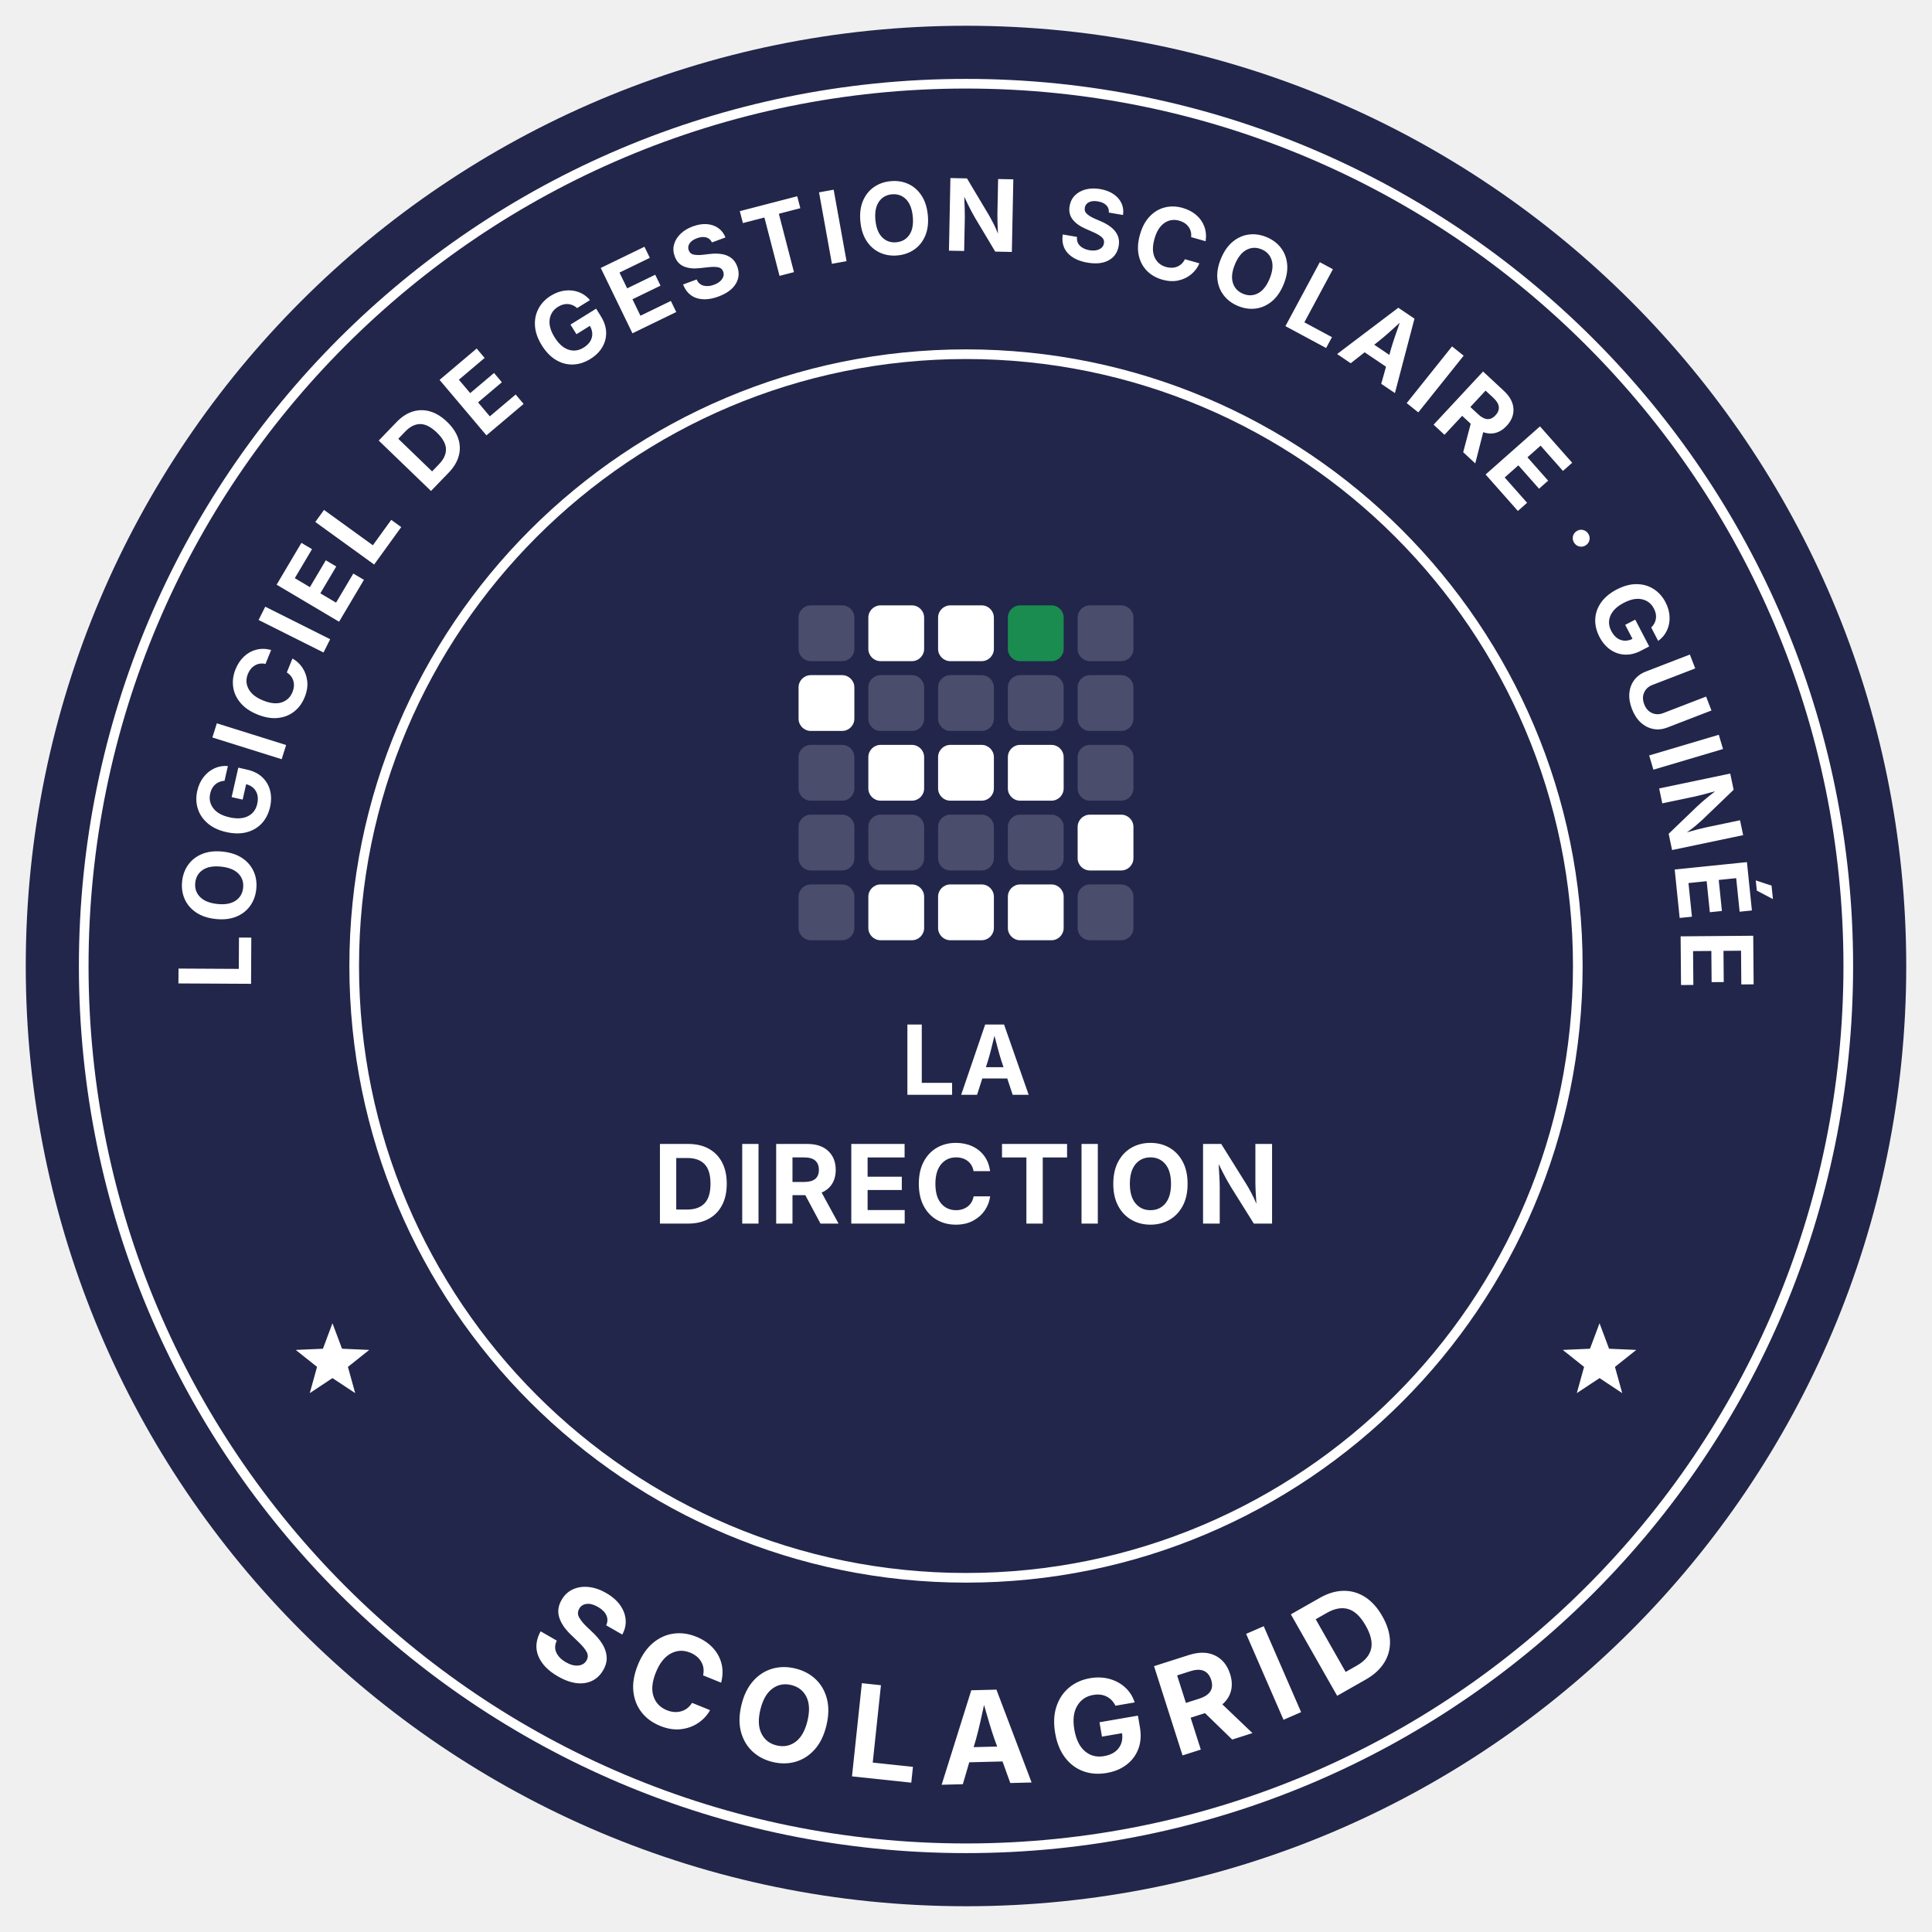
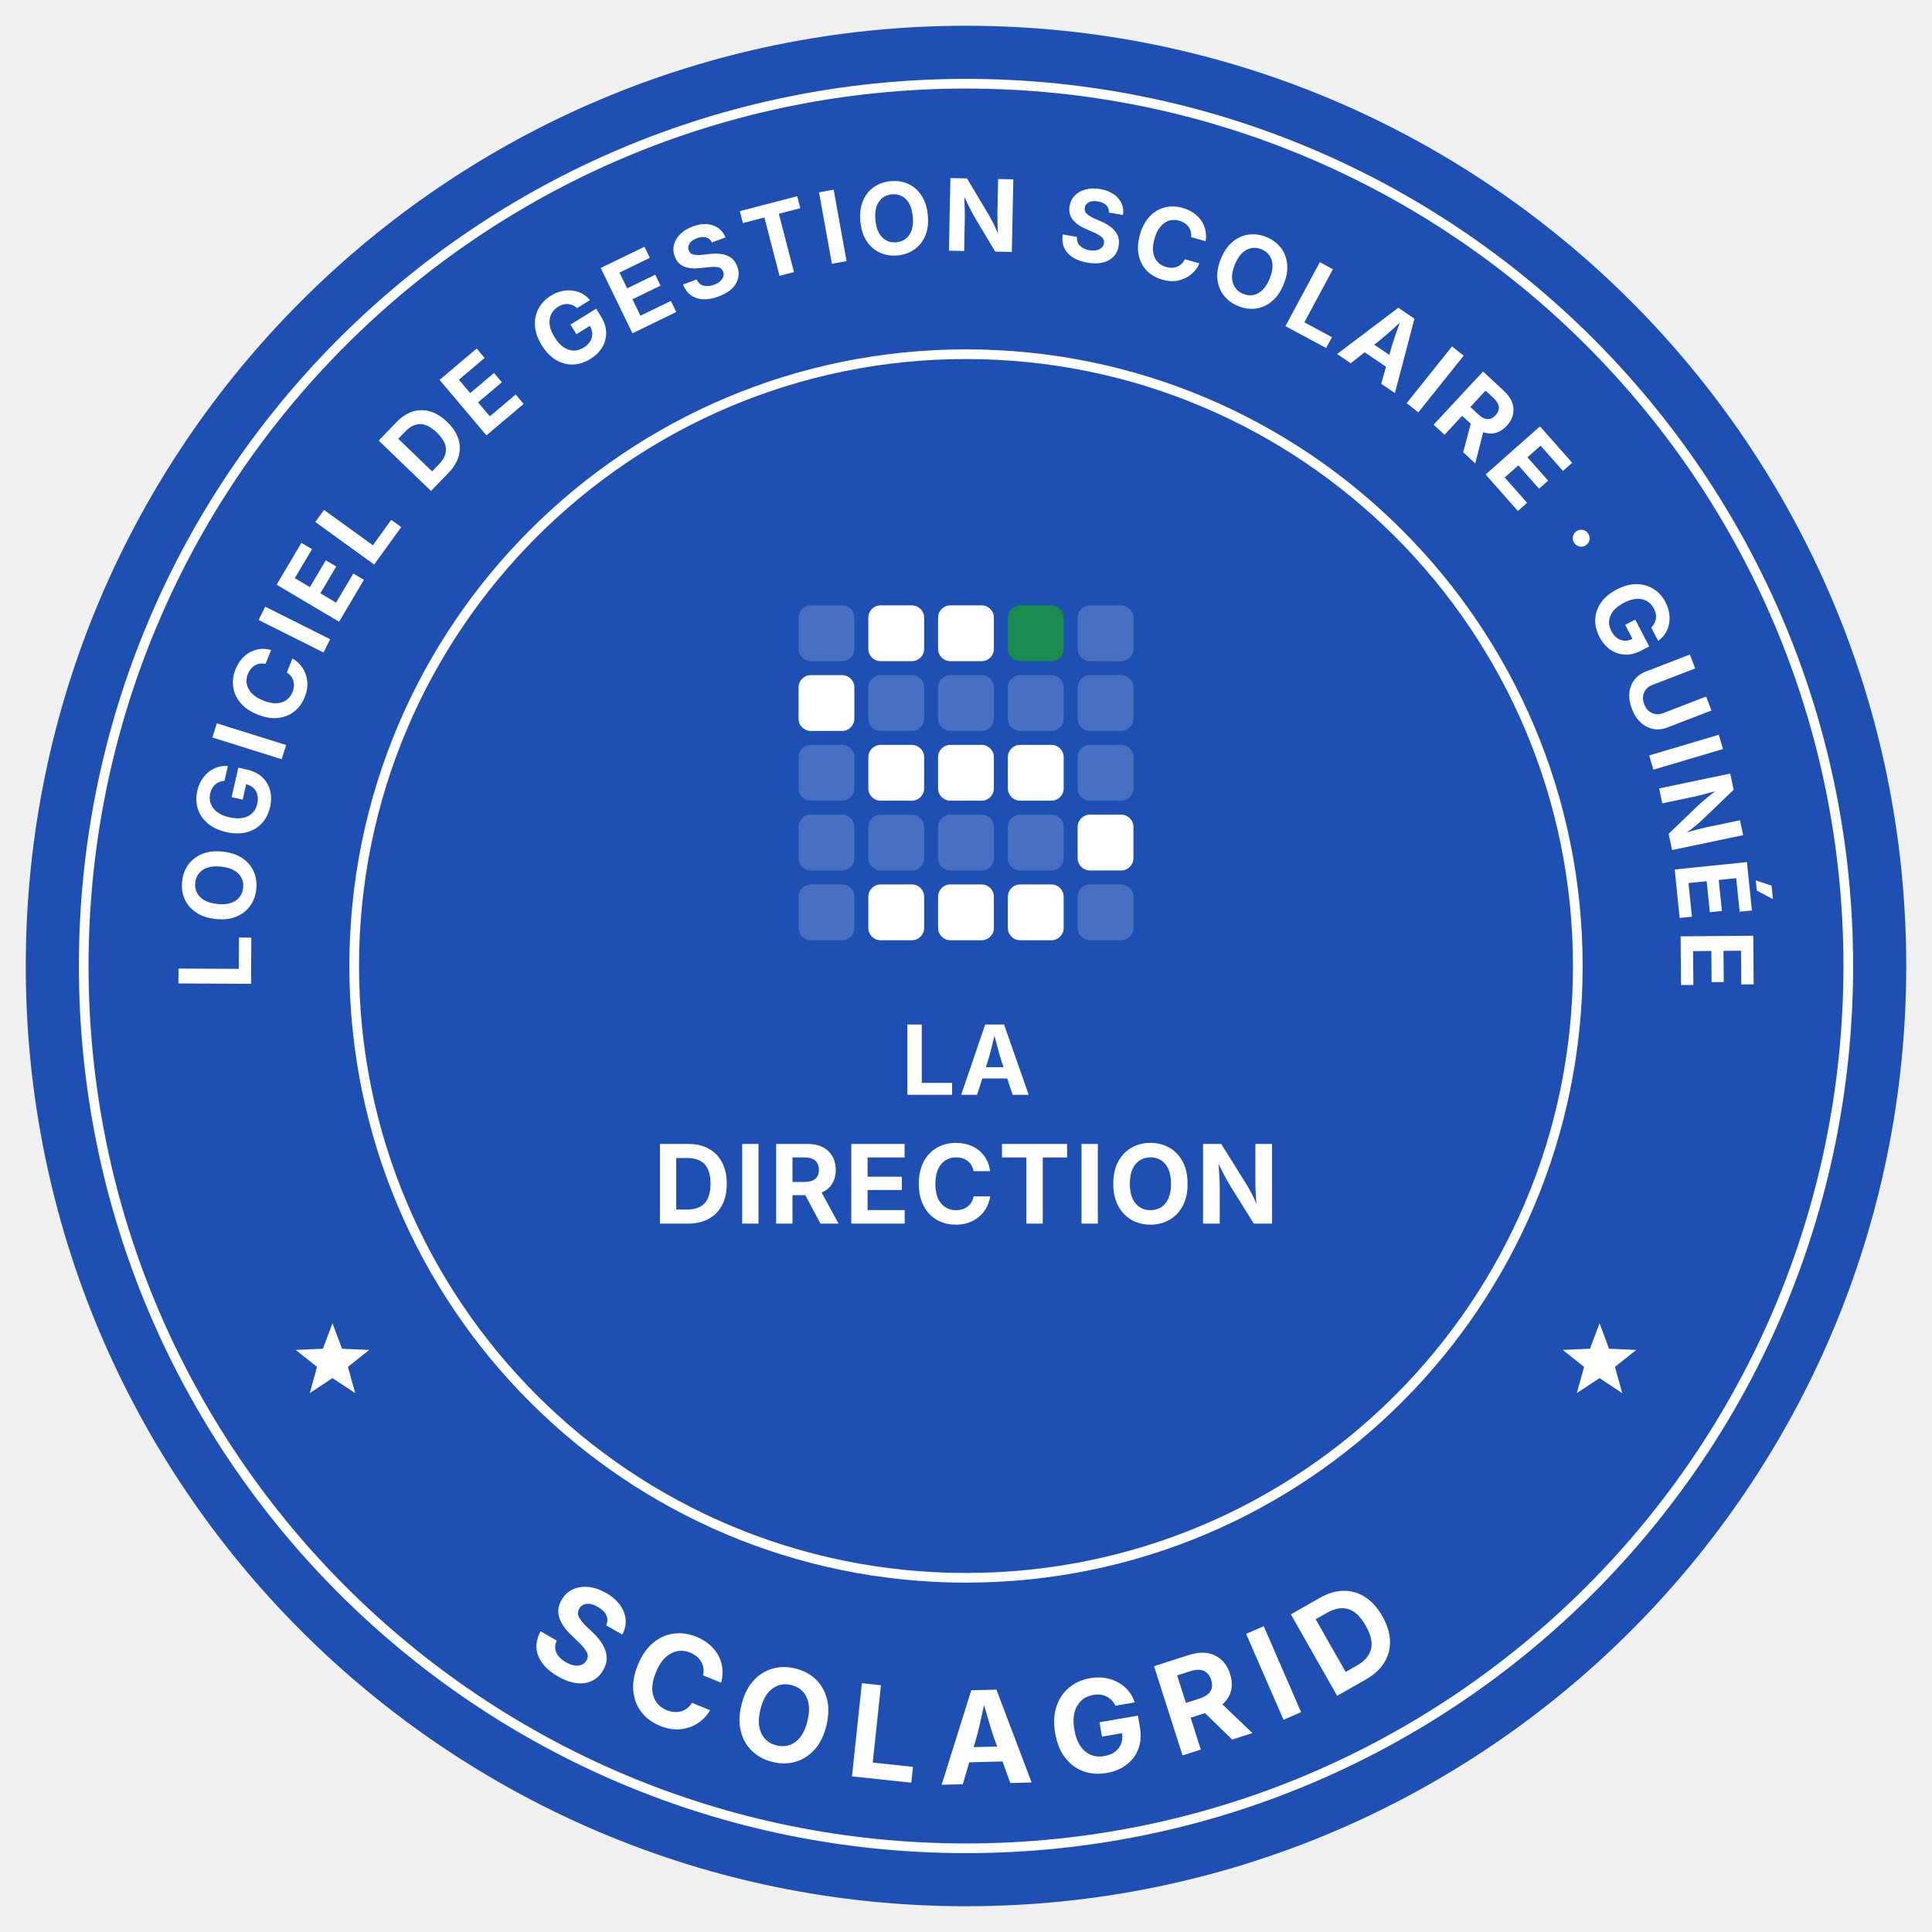
<svg xmlns="http://www.w3.org/2000/svg" viewBox="0 0 600 600" width="600" height="600">
-   <circle cx="300" cy="300" r="292" fill="#22264A" />
+   <circle cx="300" cy="300" r="292" fill="#1E50B4" />
  <g fill="none" stroke="#FFFFFF">
    <circle cx="300" cy="300" r="274" stroke-width="3" />
    <circle cx="300" cy="300" r="190" stroke-width="3" />
  </g>
  <path d="M77.967 305.533 55.414 305.412 55.439 300.795 74.162 300.896 74.214 291.163 78.044 291.183Z M79.586 276.184Q79.265 279.148 77.655 281.372Q76.044 283.596 73.322 284.695Q70.6 285.794 66.958 285.4Q63.301 285.005 60.869 283.349Q58.437 281.694 57.339 279.177Q56.24 276.66 56.561 273.696Q56.883 270.716 58.492 268.5Q60.102 266.283 62.832 265.185Q65.561 264.087 69.218 264.482Q72.875 264.877 75.292 266.532Q77.709 268.186 78.809 270.695Q79.908 273.204 79.586 276.184ZM75.507 275.743Q75.79 273.124 74.058 271.331Q72.326 269.538 68.714 269.147Q65.087 268.755 63.005 270.137Q60.922 271.518 60.639 274.136Q60.358 276.74 62.104 278.542Q63.85 280.345 67.462 280.735Q71.059 281.124 73.142 279.735Q75.226 278.346 75.507 275.743Z M83.873 250.614Q83.174 253.699 81.28 255.722Q79.386 257.745 76.567 258.472Q73.748 259.199 70.264 258.41Q66.707 257.604 64.474 255.677Q62.241 253.751 61.424 251.122Q60.607 248.492 61.263 245.599Q61.825 243.119 63.225 241.325Q64.625 239.532 66.576 238.624Q68.528 237.716 70.769 237.897L69.732 242.474Q68.045 242.588 66.87 243.595Q65.695 244.601 65.281 246.432Q64.705 248.971 66.232 251.001Q67.758 253.031 71.257 253.823Q74.756 254.616 77.018 253.468Q79.28 252.32 79.879 249.678Q80.411 247.33 79.475 245.706Q78.54 244.082 76.442 243.544L75.358 248.327L71.933 247.551L74.007 238.398L76.753 239.021Q79.647 239.676 81.443 241.372Q83.24 243.067 83.869 245.46Q84.499 247.853 83.873 250.614Z M67.34 224.628 88.86 231.376 87.479 235.781 65.958 229.033Z M94.619 216.522Q93.49 219.315 91.342 220.994Q89.194 222.672 86.281 222.973Q83.368 223.273 79.972 221.9Q76.562 220.522 74.671 218.272Q72.781 216.022 72.408 213.308Q72.036 210.594 73.147 207.844Q74.106 205.472 75.76 203.904Q77.414 202.336 79.577 201.773Q81.739 201.21 84.207 201.849L82.454 206.185Q80.637 205.793 79.174 206.647Q77.711 207.5 76.985 209.297Q75.998 211.739 77.201 213.972Q78.404 216.205 81.73 217.55Q85.127 218.922 87.498 218.125Q89.869 217.329 90.844 214.915Q91.565 213.133 91.111 211.488Q90.657 209.843 89.07 208.843L90.823 204.506Q92.677 205.533 93.909 207.354Q95.14 209.174 95.413 211.529Q95.685 213.884 94.619 216.522Z M82.378 188.41 102.543 198.511 100.475 202.639 80.31 192.538Z M105.304 193.08 85.906 181.574 93.606 168.594 96.899 170.548 91.555 179.557 96.242 182.337 101.185 174.005 104.426 175.928 99.484 184.26 104.366 187.156 109.725 178.121 113.019 180.075Z M116.195 175.321 97.922 162.102 100.628 158.361 115.798 169.336 121.503 161.45 124.606 163.695Z M139.358 146.769 133.852 152.479 117.618 136.822 123.176 131.059Q125.53 128.618 128.202 127.799Q130.874 126.98 133.602 127.781Q136.331 128.583 138.858 131.021Q141.397 133.469 142.302 136.172Q143.208 138.874 142.47 141.591Q141.733 144.307 139.358 146.769ZM134.191 146.392 136.335 144.169Q138.594 141.827 138.496 139.399Q138.399 136.97 135.664 134.333Q132.94 131.706 130.521 131.696Q128.101 131.687 125.853 134.018L123.688 136.263Z M151.069 135.204 136.51 117.978 148.037 108.237 150.509 111.161 142.509 117.923 146.026 122.085 153.425 115.831 155.858 118.71 148.459 124.963 152.123 129.299 160.146 122.518 162.618 125.443Z M183.372 111.459Q180.684 113.128 177.914 113.201Q175.143 113.273 172.646 111.777Q170.149 110.281 168.264 107.246Q166.34 104.148 166.143 101.205Q165.945 98.263 167.244 95.835Q168.542 93.407 171.063 91.842Q173.223 90.5 175.483 90.237Q177.743 89.974 179.76 90.725Q181.777 91.477 183.221 93.2L179.235 95.675Q177.969 94.555 176.427 94.426Q174.886 94.296 173.291 95.286Q171.08 96.66 170.707 99.172Q170.334 101.685 172.226 104.732Q174.119 107.78 176.525 108.584Q178.931 109.388 181.233 107.959Q183.278 106.689 183.777 104.882Q184.276 103.075 183.185 101.204L179.019 103.792L177.167 100.809L185.139 95.857L186.624 98.249Q188.19 100.769 188.244 103.239Q188.299 105.708 187.038 107.837Q185.776 109.966 183.372 111.459Z M196.414 103.51 186.564 83.221 200.14 76.63 201.812 80.075 192.39 84.65 194.769 89.552 203.484 85.321 205.13 88.712 196.416 92.943 198.895 98.049 208.345 93.461 210.017 96.906Z M223.136 92.086Q219.317 93.501 216.39 92.592Q213.462 91.683 212.131 88.351L216.346 86.789Q217.054 88.351 218.522 88.719Q219.99 89.087 221.736 88.44Q223.468 87.798 224.249 86.661Q225.031 85.524 224.583 84.318Q224.179 83.225 223.005 82.998Q221.831 82.771 219.942 82.987L217.398 83.267Q214.474 83.608 212.437 82.773Q210.4 81.938 209.548 79.638Q208.838 77.722 209.336 75.907Q209.834 74.092 211.335 72.632Q212.836 71.172 215.136 70.32Q217.478 69.453 219.521 69.608Q221.564 69.763 223.071 70.826Q224.579 71.89 225.297 73.739L221.109 75.29Q220.523 74.055 219.293 73.72Q218.063 73.384 216.445 73.984Q214.784 74.599 214.138 75.622Q213.491 76.644 213.886 77.708Q214.322 78.886 215.553 79.092Q216.783 79.298 218.253 79.125L220.342 78.884Q222.269 78.638 223.989 78.88Q225.709 79.123 227.002 80.04Q228.294 80.958 228.952 82.732Q230.019 85.613 228.508 88.135Q226.996 90.656 223.136 92.086Z M230.712 69.279 229.752 65.572 247.584 60.952 248.545 64.659 241.878 66.386 246.573 84.512 242.09 85.674 237.394 67.548Z M258.903 58.913 262.902 81.109 258.359 81.928 254.359 59.732Z M278.777 79.321Q275.809 79.606 273.306 78.478Q270.802 77.351 269.176 74.907Q267.549 72.463 267.199 68.817Q266.847 65.155 267.977 62.439Q269.107 59.722 271.35 58.138Q273.592 56.554 276.56 56.268Q279.544 55.981 282.04 57.11Q284.536 58.238 286.163 60.69Q287.79 63.141 288.142 66.802Q288.494 70.464 287.363 73.165Q286.231 75.867 283.996 77.45Q281.761 79.034 278.777 79.321ZM278.385 75.238Q281.006 74.986 282.413 72.927Q283.819 70.868 283.471 67.252Q283.122 63.62 281.348 61.86Q279.575 60.099 276.953 60.351Q274.346 60.602 272.934 62.677Q271.522 64.751 271.869 68.367Q272.216 71.968 273.997 73.728Q275.778 75.488 278.385 75.238Z M294.704 77.848 295.158 55.299 300.304 55.403 307.202 66.957Q307.845 68.075 308.53 69.414Q309.214 70.752 309.92 72.538Q309.833 70.871 309.783 69.197Q309.734 67.523 309.756 66.418L309.974 55.598L314.696 55.693L314.241 78.242L309.081 78.138L302.812 67.656Q302.212 66.63 301.702 65.665Q301.191 64.701 300.661 63.608Q300.13 62.515 299.462 61.094Q299.542 63.139 299.598 64.858Q299.655 66.578 299.634 67.577L299.426 77.943Z M337.696 81.562Q333.683 80.872 331.605 78.618Q329.527 76.364 330.045 72.814L334.476 73.575Q334.306 75.281 335.392 76.335Q336.477 77.39 338.312 77.705Q340.132 78.018 341.378 77.426Q342.624 76.833 342.842 75.565Q343.04 74.417 342.138 73.632Q341.236 72.847 339.493 72.087L337.151 71.055Q334.45 69.884 333.106 68.141Q331.762 66.397 332.177 63.98Q332.524 61.966 333.864 60.645Q335.204 59.324 337.235 58.813Q339.266 58.302 341.683 58.717Q344.144 59.14 345.834 60.299Q347.524 61.457 348.296 63.133Q349.068 64.809 348.762 66.768L344.361 66.012Q344.472 64.649 343.576 63.742Q342.68 62.836 340.979 62.544Q339.234 62.244 338.162 62.804Q337.09 63.365 336.898 64.484Q336.685 65.722 337.647 66.517Q338.608 67.312 339.967 67.899L341.896 68.737Q343.686 69.49 345.053 70.562Q346.421 71.634 347.079 73.076Q347.737 74.517 347.417 76.382Q346.897 79.411 344.325 80.835Q341.753 82.259 337.696 81.562Z M360.946 86.844Q358.048 86.022 356.148 84.066Q354.249 82.111 353.637 79.247Q353.026 76.383 354.026 72.859Q355.031 69.321 357.065 67.199Q359.099 65.078 361.757 64.416Q364.415 63.755 367.269 64.565Q369.73 65.263 371.466 66.739Q373.203 68.216 373.995 70.305Q374.786 72.394 374.417 74.917L369.917 73.64Q370.111 71.791 369.106 70.428Q368.1 69.065 366.236 68.536Q363.703 67.817 361.611 69.253Q359.52 70.689 358.541 74.14Q357.54 77.664 358.587 79.936Q359.634 82.208 362.138 82.918Q363.988 83.443 365.574 82.816Q367.16 82.188 367.985 80.503L372.485 81.78Q371.663 83.733 369.985 85.153Q368.308 86.573 365.995 87.097Q363.683 87.621 360.946 86.844Z M384.492 95.034Q381.735 93.898 380.05 91.73Q378.365 89.562 378.071 86.641Q377.777 83.72 379.173 80.334Q380.575 76.933 382.844 75.061Q385.114 73.189 387.838 72.838Q390.561 72.487 393.318 73.623Q396.089 74.765 397.767 76.931Q399.444 79.096 399.736 82.024Q400.027 84.952 398.625 88.352Q397.223 91.753 394.959 93.611Q392.695 95.469 389.979 95.823Q387.262 96.177 384.492 95.034ZM386.055 91.242Q388.49 92.246 390.696 91.084Q392.902 89.922 394.287 86.564Q395.677 83.191 394.933 80.805Q394.189 78.419 391.754 77.416Q389.333 76.418 387.114 77.59Q384.896 78.763 383.511 82.122Q382.132 85.466 382.883 87.855Q383.634 90.244 386.055 91.242Z M399.202 101.284 409.882 81.419 413.948 83.605 405.082 100.097 413.654 104.706 411.841 108.079Z M415.254 109.953 434.26 95.573 439.278 98.961 433.206 122.074 428.953 119.203 430.441 113.888 423.805 109.407 419.482 112.808ZM426.783 107.053 431.475 110.221 432.045 108.159Q432.559 106.424 433.234 104.45Q433.909 102.477 434.707 100.24Q432.939 101.858 431.386 103.239Q429.832 104.619 428.457 105.736Z M454.554 110.461 440.466 128.074 436.861 125.191 450.948 107.578Z M445.219 131.888 460.578 115.372 467.018 121.361Q469.834 123.979 470.014 126.886Q470.195 129.793 467.927 132.231Q466.35 133.927 464.478 134.429Q462.606 134.931 460.63 134.21L458.155 143.918L454.409 140.434L456.744 131.609L454.084 129.135L448.6 135.032ZM456.63 126.397 459.069 128.665Q462.106 131.489 464.435 128.984Q465.6 127.732 465.47 126.371Q465.341 125.01 463.789 123.567L461.361 121.309Z M461.366 147.359 478.256 132.413 488.257 143.714 485.39 146.252 478.448 138.408 474.367 142.019 480.787 149.274 477.965 151.772 471.545 144.517 467.294 148.279 474.255 156.146 471.388 158.683Z M488.914 168.636Q488.283 167.728 488.466 166.679Q488.649 165.63 489.557 164.999Q490.464 164.368 491.511 164.562Q492.558 164.756 493.189 165.663Q493.82 166.57 493.637 167.619Q493.454 168.668 492.547 169.299Q491.639 169.93 490.592 169.736Q489.545 169.543 488.914 168.636Z M496.747 197.822Q495.284 195.017 495.42 192.249Q495.555 189.481 497.234 187.103Q498.913 184.725 502.08 183.073Q505.314 181.386 508.263 181.41Q511.212 181.434 513.536 182.91Q515.86 184.387 517.232 187.017Q518.408 189.272 518.501 191.545Q518.594 193.819 517.694 195.774Q516.793 197.729 514.967 199.04L512.797 194.879Q514.009 193.701 514.253 192.173Q514.498 190.646 513.63 188.982Q512.426 186.673 509.948 186.113Q507.471 185.553 504.29 187.212Q501.11 188.872 500.128 191.211Q499.145 193.55 500.398 195.952Q501.512 198.086 503.276 198.719Q505.04 199.352 506.987 198.405L504.719 194.057L507.833 192.433L512.173 200.753L509.677 202.055Q507.047 203.428 504.58 203.297Q502.113 203.167 500.085 201.749Q498.057 200.332 496.747 197.822Z M506.82 220.196Q505.806 217.57 506.014 215.25Q506.222 212.931 507.535 211.183Q508.848 209.435 511.15 208.547L524.806 203.277L526.468 207.584L513.165 212.718Q511.33 213.426 510.597 215.08Q509.864 216.734 510.632 218.725Q511.395 220.702 513.049 221.435Q514.703 222.168 516.539 221.459L529.841 216.326L531.509 220.647L517.853 225.917Q515.551 226.805 513.399 226.378Q511.247 225.951 509.535 224.373Q507.822 222.795 506.82 220.196Z M535.098 232.616 513.477 239.034 512.163 234.608 533.784 228.19Z M515.266 244.865 537.34 240.236 538.396 245.273 528.69 254.593Q527.745 255.472 526.595 256.44Q525.445 257.408 523.864 258.497Q525.468 258.037 527.088 257.612Q528.708 257.187 529.79 256.961L540.382 254.739L541.351 259.361L519.278 263.991L518.218 258.939L527.021 250.473Q527.887 249.658 528.711 248.943Q529.536 248.229 530.482 247.466Q531.427 246.703 532.662 245.733Q530.687 246.271 529.024 246.712Q527.362 247.154 526.384 247.359L516.236 249.488Z M520.092 270.037 542.528 267.738 544.067 282.751 540.257 283.141 539.189 272.721 533.769 273.277 534.756 282.914 531.007 283.298 530.019 273.661 524.372 274.24 525.443 284.69 521.634 285.08ZM545.271 273.422 550.169 275.035 550.598 279.221 545.596 276.584Z M521.931 290.79 544.484 290.603 544.609 305.694 540.78 305.726 540.693 295.251 535.244 295.296 535.324 304.984 531.555 305.015 531.475 295.328 525.799 295.375 525.886 305.879 522.057 305.911Z" fill="#FFFFFF" />
  <path d="M173.263 520.618Q168.709 517.997 167.196 514.343Q165.682 510.688 167.889 506.618L172.917 509.512Q171.951 511.502 172.797 513.263Q173.644 515.023 175.726 516.221Q177.791 517.41 179.563 517.247Q181.336 517.084 182.164 515.645Q182.914 514.342 182.171 512.99Q181.428 511.638 179.655 509.942L177.278 507.65Q174.527 505.03 173.676 502.32Q172.824 499.61 174.402 496.868Q175.717 494.583 177.929 493.579Q180.14 492.576 182.827 492.861Q185.514 493.145 188.256 494.723Q191.049 496.331 192.581 498.486Q194.113 500.64 194.302 503.014Q194.49 505.387 193.248 507.624L188.254 504.75Q188.996 503.149 188.314 501.652Q187.631 500.155 185.702 499.045Q183.721 497.905 182.174 498.107Q180.626 498.309 179.895 499.579Q179.087 500.984 179.898 502.375Q180.709 503.765 182.093 505.08L184.056 506.954Q185.89 508.663 187.069 510.569Q188.247 512.476 188.403 514.515Q188.559 516.554 187.342 518.67Q185.364 522.106 181.616 522.687Q177.867 523.268 173.263 520.618Z M205.007 535.99Q201.405 534.531 199.241 531.758Q197.077 528.984 196.692 525.225Q196.308 521.466 198.082 517.085Q199.864 512.686 202.769 510.249Q205.674 507.812 209.176 507.334Q212.678 506.856 216.226 508.293Q219.286 509.532 221.307 511.668Q223.329 513.804 224.053 516.595Q224.777 519.385 223.951 522.57L218.357 520.304Q218.864 517.959 217.765 516.071Q216.665 514.182 214.348 513.243Q211.198 511.967 208.315 513.518Q205.432 515.068 203.694 519.358Q201.92 523.739 202.945 526.799Q203.971 529.86 207.085 531.121Q209.384 532.052 211.506 531.468Q213.629 530.885 214.922 528.837L220.515 531.103Q219.188 533.495 216.838 535.082Q214.488 536.67 211.449 537.019Q208.41 537.368 205.007 535.99Z M239.927 547.196Q236.188 546.287 233.614 543.853Q231.04 541.418 230.092 537.751Q229.144 534.083 230.26 529.491Q231.381 524.879 233.909 522.046Q236.436 519.213 239.841 518.231Q243.245 517.25 246.984 518.158Q250.741 519.071 253.306 521.504Q255.871 523.936 256.816 527.613Q257.762 531.29 256.641 535.902Q255.52 540.513 252.997 543.327Q250.474 546.141 247.08 547.125Q243.685 548.109 239.927 547.196ZM241.177 542.053Q244.479 542.855 247.065 540.941Q249.651 539.027 250.758 534.472Q251.869 529.898 250.453 527.001Q249.036 524.104 245.734 523.302Q242.45 522.504 239.851 524.435Q237.251 526.365 236.144 530.92Q235.042 535.456 236.468 538.356Q237.894 541.255 241.177 542.053Z M264.592 551.669 267.661 522.73 273.585 523.358 271.037 547.384 283.526 548.708 283.005 553.622Z M292.435 554.272 301.64 524.929 309.45 524.732 320.376 553.567 313.757 553.734 311.341 547.035 301.012 547.295 299.015 554.106ZM302.378 542.591 309.681 542.407 308.736 539.813Q307.977 537.605 307.209 535.026Q306.44 532.447 305.604 529.498Q304.957 532.523 304.359 535.137Q303.761 537.75 303.152 539.954Z M343.714 550.607Q339.691 551.3 336.343 550.044Q332.995 548.788 330.734 545.788Q328.473 542.789 327.691 538.247Q326.891 533.608 328.082 529.994Q329.272 526.38 332.002 524.106Q334.732 521.832 338.504 521.182Q341.738 520.624 344.568 521.405Q347.398 522.186 349.445 524.063Q351.493 525.939 352.385 528.699L346.418 529.727Q345.447 527.774 343.667 526.872Q341.886 525.97 339.499 526.381Q336.189 526.952 334.525 529.775Q332.861 532.599 333.647 537.161Q334.433 541.722 336.921 543.85Q339.408 545.978 342.854 545.384Q345.914 544.857 347.387 542.938Q348.86 541.02 348.462 538.254L342.226 539.329L341.457 534.863L353.39 532.807L354.007 536.387Q354.657 540.159 353.526 543.139Q352.394 546.119 349.854 548.053Q347.313 549.987 343.714 550.607Z M367.248 545.161 358.397 517.438 369.208 513.987Q373.934 512.478 377.316 514.115Q380.699 515.751 382.006 519.845Q382.914 522.691 382.294 525.114Q381.673 527.537 379.612 529.302L388.961 538.229L382.673 540.237L374.228 532.025L369.763 533.451L372.923 543.349ZM368.296 528.855 372.389 527.548Q377.487 525.921 376.145 521.716Q375.473 519.613 373.861 518.898Q372.249 518.182 369.644 519.014L365.569 520.315Z M392.461 505.035 404.072 531.72 398.609 534.096 386.998 507.411Z M424.164 521.589 415.267 526.647 400.884 501.348 409.866 496.242Q413.67 494.08 417.276 494.04Q420.882 494.001 423.966 495.988Q427.051 497.976 429.29 501.915Q431.539 505.871 431.674 509.546Q431.809 513.222 429.905 516.315Q428.001 519.408 424.164 521.589ZM417.907 519.238 421.371 517.268Q425.021 515.193 425.786 512.152Q426.551 509.111 424.128 504.849Q421.715 500.604 418.724 499.71Q415.733 498.815 412.099 500.881L408.602 502.87Z" fill="#FFFFFF" />
  <polygon points="496.75,410.94 499.71,418.86 508.16,419.23 501.54,424.50 503.80,432.65 496.75,427.98 489.69,432.65 491.95,424.50 485.33,419.23 493.78,418.86" fill="#FFFFFF" />
  <polygon points="103.25,410.94 106.22,418.86 114.67,419.23 108.05,424.50 110.31,432.65 103.25,427.98 96.20,432.65 98.46,424.50 91.84,419.23 100.29,418.86" fill="#FFFFFF" />
  <rect x="248.00" y="188.00" width="17.33" height="17.33" rx="3.81" fill="rgba(255,255,255,0.18)" />
  <rect x="269.67" y="188.00" width="17.33" height="17.33" rx="3.81" fill="#FFFFFF" />
  <rect x="291.33" y="188.00" width="17.33" height="17.33" rx="3.81" fill="#FFFFFF" />
  <rect x="313.00" y="188.00" width="17.33" height="17.33" rx="3.81" fill="#1A8C50" />
  <rect x="334.67" y="188.00" width="17.33" height="17.33" rx="3.81" fill="rgba(255,255,255,0.18)" />
  <rect x="248.00" y="209.67" width="17.33" height="17.33" rx="3.81" fill="#FFFFFF" />
  <rect x="269.67" y="209.67" width="17.33" height="17.33" rx="3.81" fill="rgba(255,255,255,0.18)" />
  <rect x="291.33" y="209.67" width="17.33" height="17.33" rx="3.81" fill="rgba(255,255,255,0.18)" />
  <rect x="313.00" y="209.67" width="17.33" height="17.33" rx="3.81" fill="rgba(255,255,255,0.18)" />
  <rect x="334.67" y="209.67" width="17.33" height="17.33" rx="3.81" fill="rgba(255,255,255,0.18)" />
  <rect x="248.00" y="231.33" width="17.33" height="17.33" rx="3.81" fill="rgba(255,255,255,0.18)" />
  <rect x="269.67" y="231.33" width="17.33" height="17.33" rx="3.81" fill="#FFFFFF" />
  <rect x="291.33" y="231.33" width="17.33" height="17.33" rx="3.81" fill="#FFFFFF" />
  <rect x="313.00" y="231.33" width="17.33" height="17.33" rx="3.81" fill="#FFFFFF" />
  <rect x="334.67" y="231.33" width="17.33" height="17.33" rx="3.81" fill="rgba(255,255,255,0.18)" />
  <rect x="248.00" y="253.00" width="17.33" height="17.33" rx="3.81" fill="rgba(255,255,255,0.18)" />
  <rect x="269.67" y="253.00" width="17.33" height="17.33" rx="3.81" fill="rgba(255,255,255,0.18)" />
  <rect x="291.33" y="253.00" width="17.33" height="17.33" rx="3.81" fill="rgba(255,255,255,0.18)" />
  <rect x="313.00" y="253.00" width="17.33" height="17.33" rx="3.81" fill="rgba(255,255,255,0.18)" />
  <rect x="334.67" y="253.00" width="17.33" height="17.33" rx="3.81" fill="#FFFFFF" />
  <rect x="248.00" y="274.67" width="17.33" height="17.33" rx="3.81" fill="rgba(255,255,255,0.18)" />
  <rect x="269.67" y="274.67" width="17.33" height="17.33" rx="3.81" fill="#FFFFFF" />
  <rect x="291.33" y="274.67" width="17.33" height="17.33" rx="3.81" fill="#FFFFFF" />
  <rect x="313.00" y="274.67" width="17.33" height="17.33" rx="3.81" fill="#FFFFFF" />
  <rect x="334.67" y="274.67" width="17.33" height="17.33" rx="3.81" fill="rgba(255,255,255,0.18)" />
  <path d="M281.797 340.0V318.174H286.265V336.294H295.684V340.0Z M298.5 340.0 305.957 318.174H311.816L319.462 340.0H314.497L312.812 334.932H305.063L303.437 340.0ZM306.176 331.431H311.655L310.996 329.468Q310.468 327.798 309.941 325.85Q309.414 323.901 308.842 321.675Q308.3 323.931 307.802 325.879Q307.304 327.827 306.806 329.468Z" fill="#FFFFFF" />
  <path d="M213.648 380.0H204.949V355.264H213.731Q217.45 355.264 220.131 356.75Q222.812 358.235 224.256 361Q225.701 363.764 225.701 367.615Q225.701 371.483 224.256 374.256Q222.812 377.028 220.106 378.514Q217.4 380.0 213.648 380.0ZM210.012 375.634H213.399Q216.968 375.634 218.811 373.708Q220.654 371.782 220.654 367.615Q220.654 363.465 218.819 361.547Q216.985 359.63 213.432 359.63H210.012Z M235.566 355.264V380.0H230.502V355.264Z M241.048 380.0V355.264H250.694Q254.911 355.264 257.227 357.463Q259.542 359.663 259.542 363.315Q259.542 365.855 258.414 367.657Q257.285 369.458 255.16 370.354L260.422 380.0H254.811L250.096 371.168H246.112V380.0ZM246.112 367.067H249.764Q254.313 367.067 254.313 363.315Q254.313 361.439 253.192 360.443Q252.072 359.447 249.748 359.447H246.112Z M264.377 380.0V355.264H280.929V359.464H269.441V365.44H280.066V369.574H269.441V375.8H280.962V380.0Z M296.837 380.332Q293.534 380.332 290.944 378.838Q288.354 377.344 286.852 374.505Q285.349 371.666 285.349 367.648Q285.349 363.614 286.86 360.767Q288.371 357.92 290.977 356.426Q293.583 354.932 296.837 354.932Q299.643 354.932 301.917 355.969Q304.192 357.007 305.653 358.974Q307.114 360.941 307.479 363.714H302.349Q302 361.705 300.531 360.568Q299.062 359.431 296.937 359.431Q294.048 359.431 292.272 361.572Q290.496 363.714 290.496 367.648Q290.496 371.666 292.28 373.75Q294.065 375.833 296.92 375.833Q299.029 375.833 300.515 374.696Q302 373.559 302.366 371.533H307.496Q307.213 373.841 305.869 375.841Q304.524 377.842 302.241 379.087Q299.958 380.332 296.837 380.332Z M311.185 359.464V355.264H331.389V359.464H323.835V380.0H318.755V359.464Z M340.939 355.264V380.0H335.875V355.264Z M357.279 380.332Q354.008 380.332 351.394 378.838Q348.779 377.344 347.26 374.505Q345.741 371.666 345.741 367.648Q345.741 363.614 347.26 360.767Q348.779 357.92 351.394 356.426Q354.008 354.932 357.279 354.932Q360.566 354.932 363.172 356.426Q365.779 357.92 367.298 360.767Q368.817 363.614 368.817 367.648Q368.817 371.683 367.298 374.513Q365.779 377.344 363.172 378.838Q360.566 380.332 357.279 380.332ZM357.279 375.833Q360.167 375.833 361.919 373.733Q363.67 371.633 363.67 367.648Q363.67 363.647 361.919 361.539Q360.167 359.431 357.279 359.431Q354.407 359.431 352.647 361.547Q350.887 363.664 350.887 367.648Q350.887 371.616 352.647 373.725Q354.407 375.833 357.279 375.833Z M373.619 380.0V355.264H379.263L387.083 367.781Q387.813 368.993 388.593 370.446Q389.374 371.898 390.187 373.841Q390.054 372.015 389.963 370.18Q389.872 368.346 389.872 367.134V355.264H395.051V380.0H389.39L382.285 368.645Q381.604 367.532 381.023 366.486Q380.442 365.44 379.836 364.253Q379.23 363.066 378.466 361.522Q378.599 363.764 378.699 365.648Q378.798 367.532 378.798 368.628V380.0Z" fill="#FFFFFF" />
</svg>
